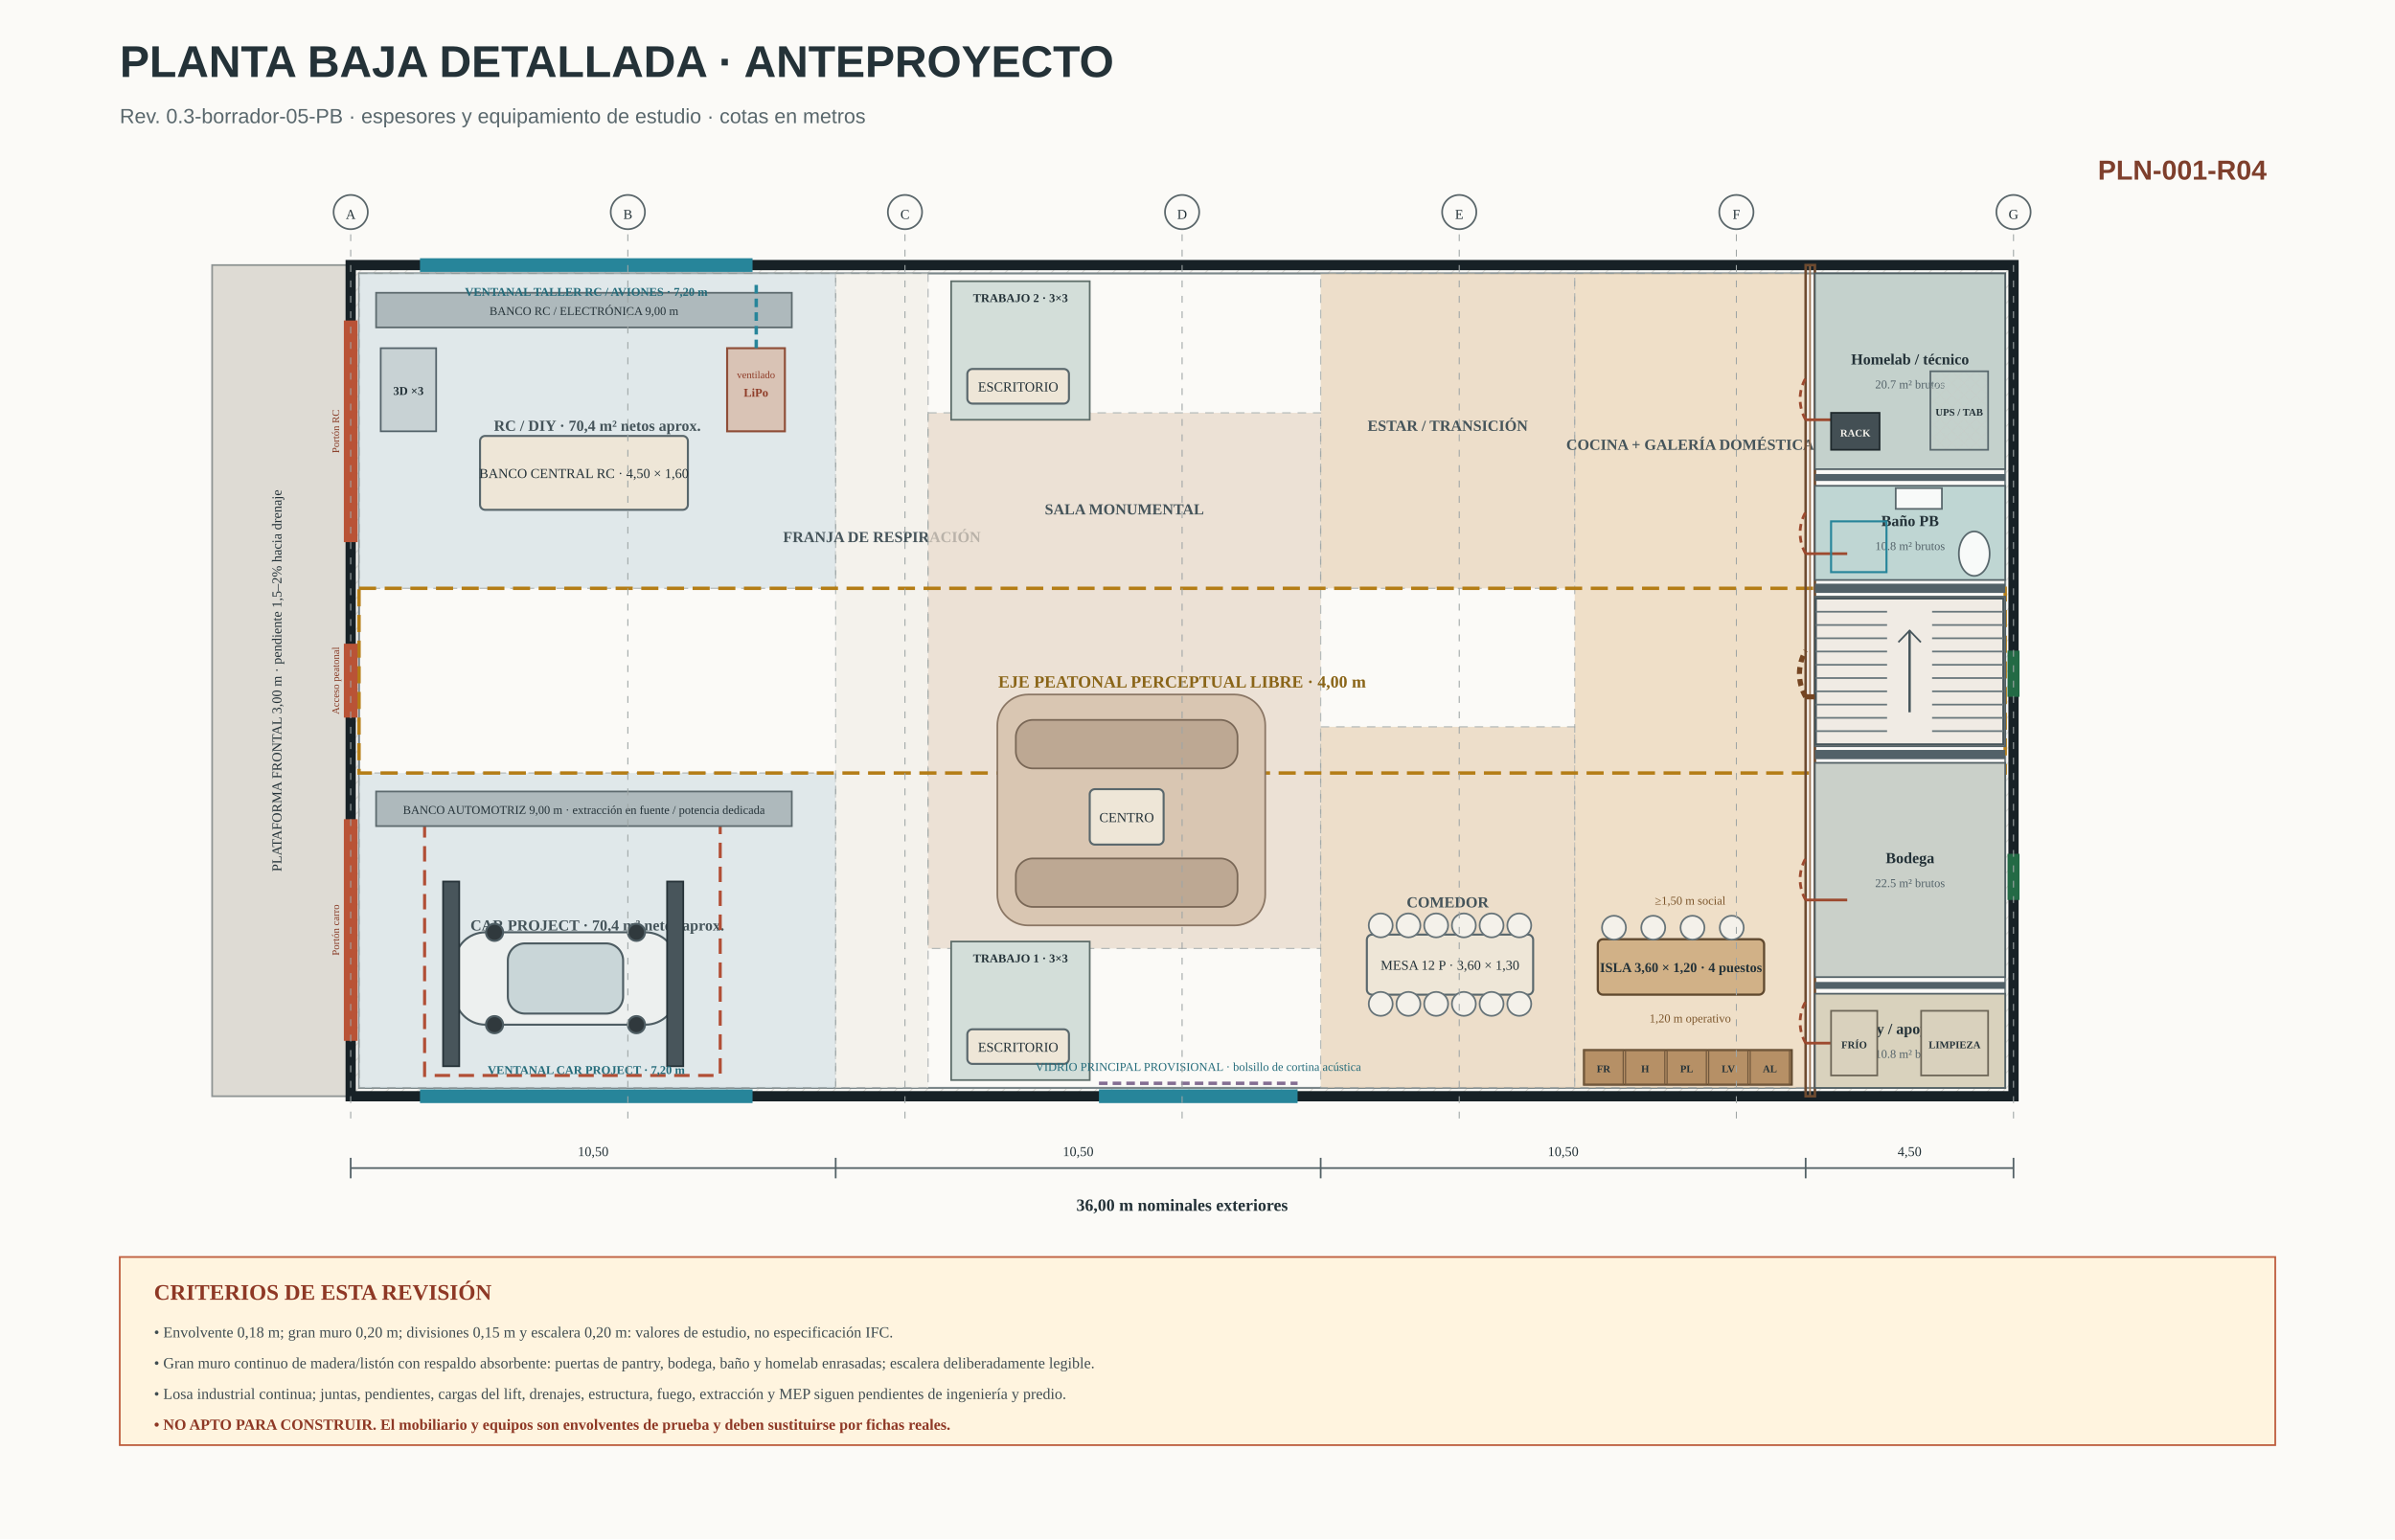
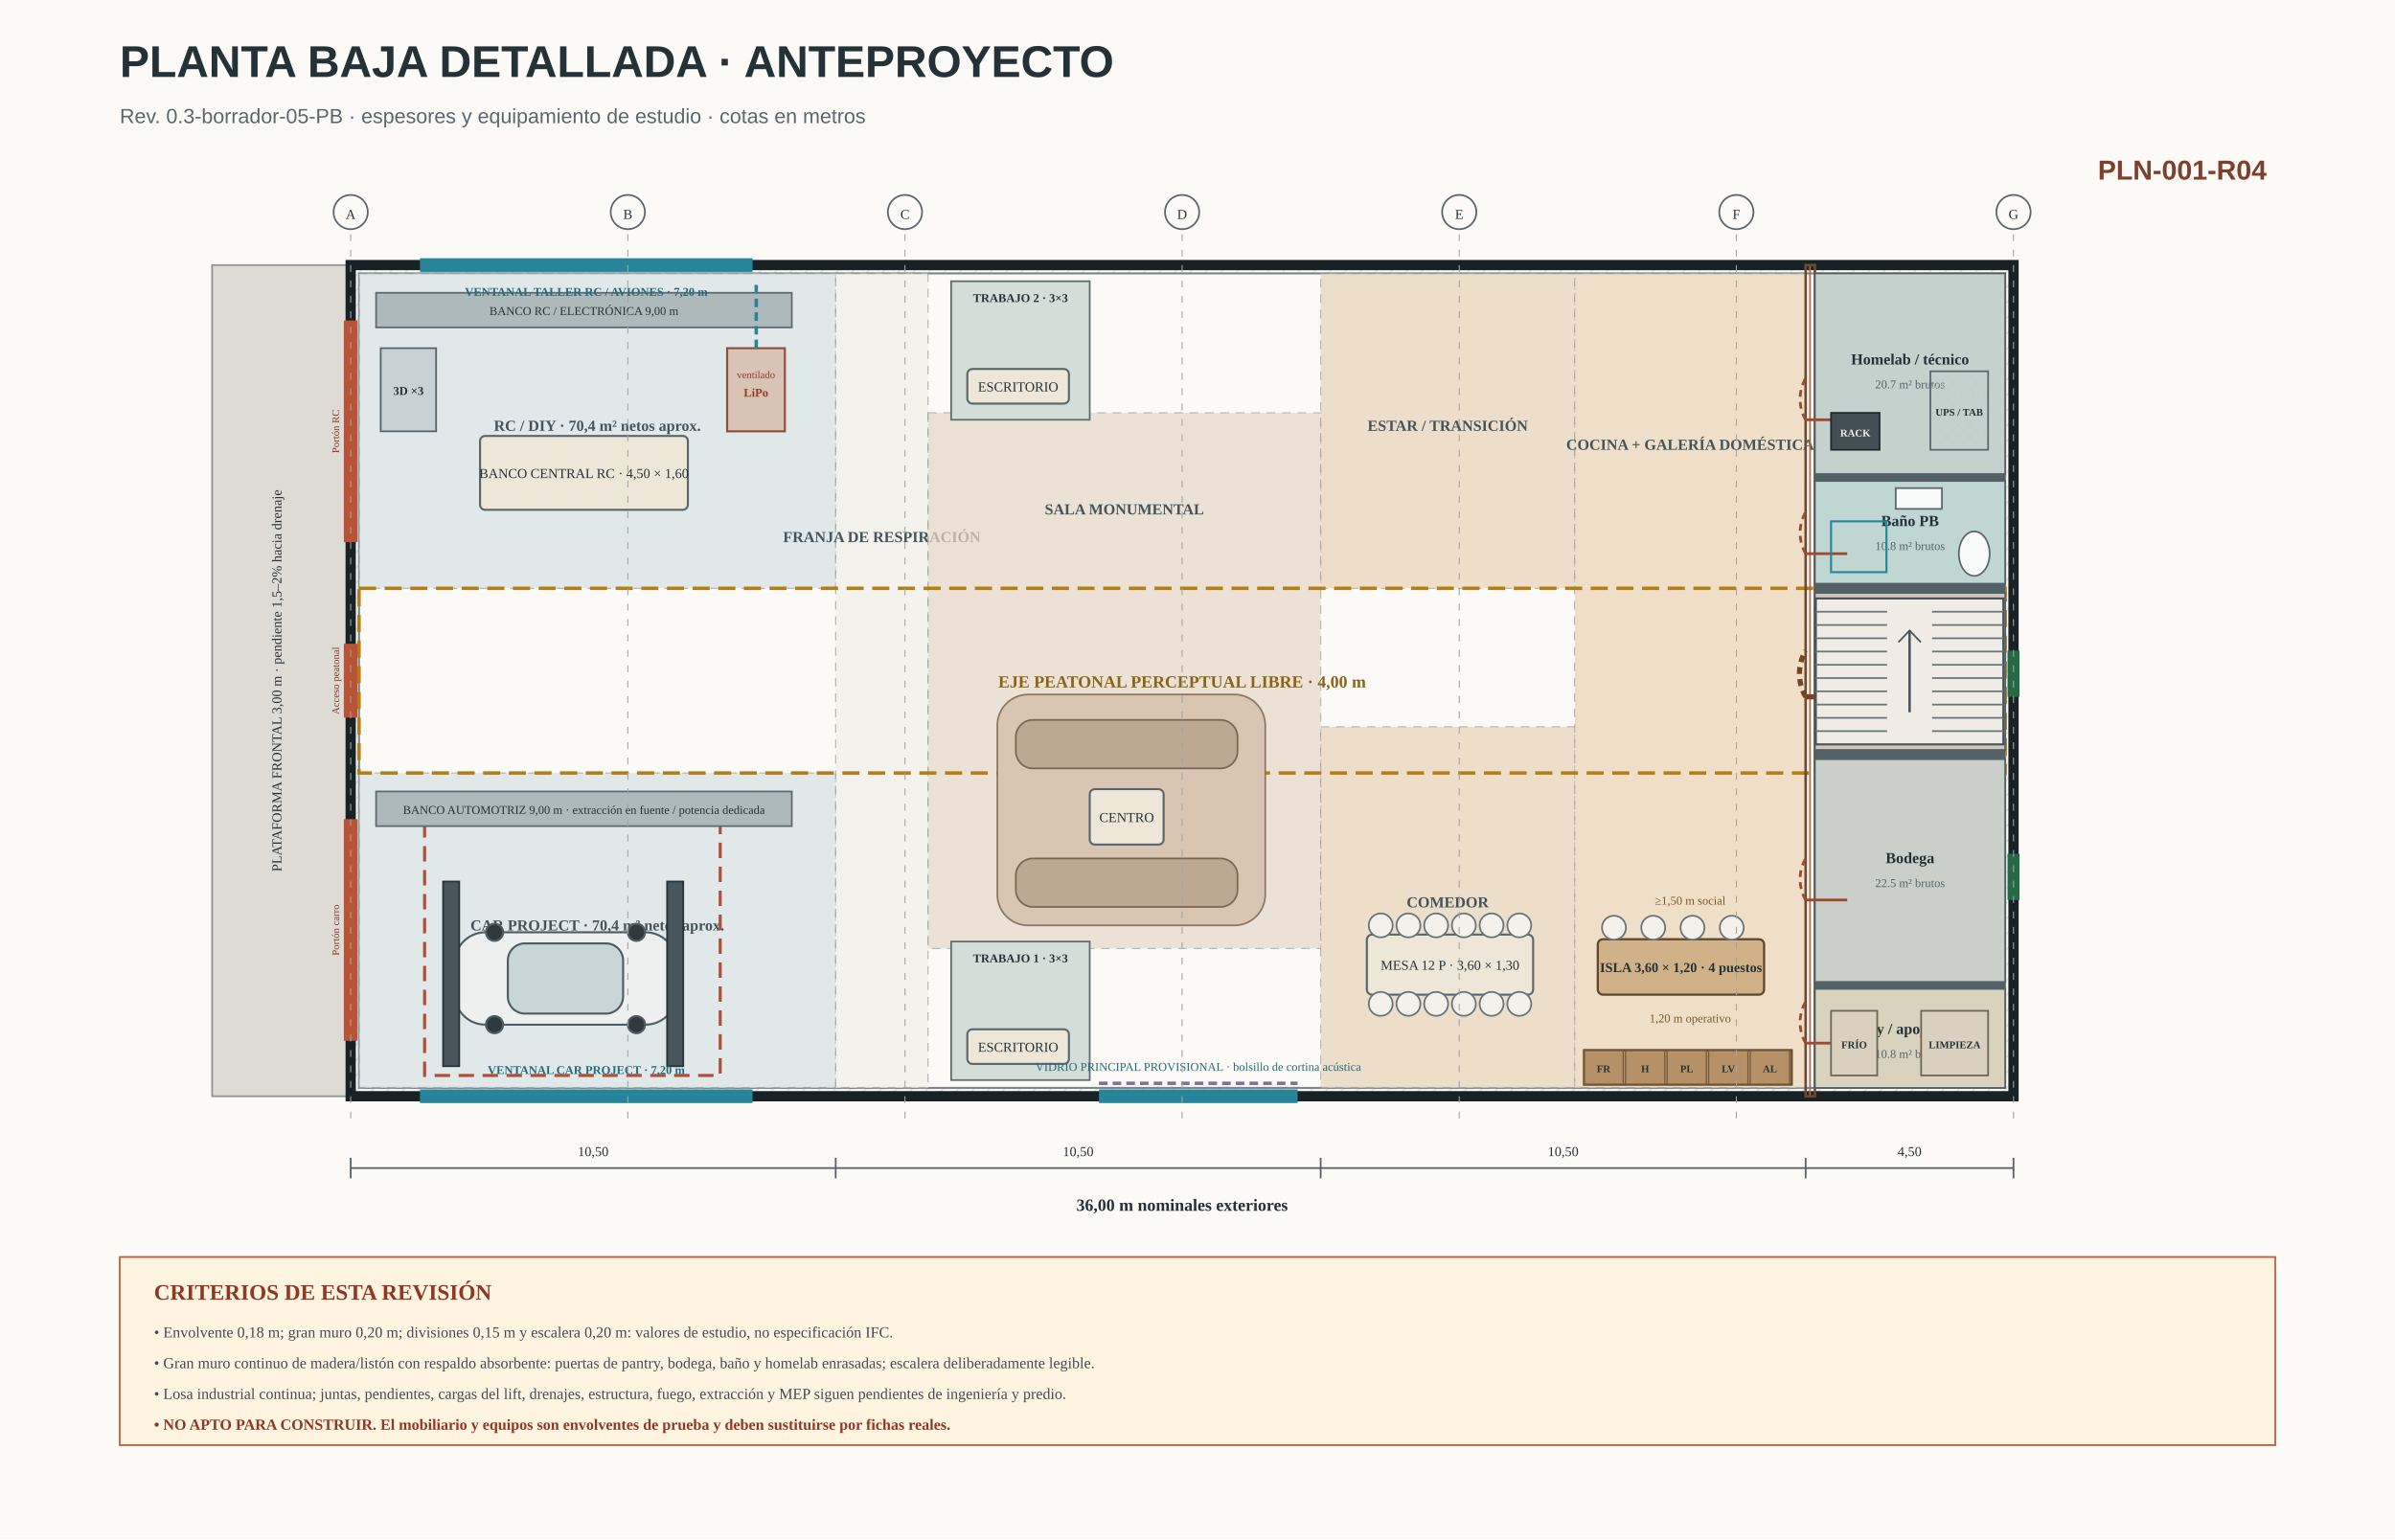
<svg xmlns="http://www.w3.org/2000/svg" width="1400" height="900" viewBox="0 0 1400 900">
  <rect width="1400" height="900" fill="#fbfaf7" />
  <g font-family="Arial">
    <text x="70" y="45" font-size="26" text-anchor="start" font-weight="700" fill="#243238">PLANTA BAJA DETALLADA · ANTEPROYECTO</text>
    <text x="70" y="72" font-size="12" text-anchor="start" font-weight="400" fill="#59676c">Rev. 0.3-borrador-05-PB · espesores y equipamiento de estudio · cotas en metros</text>
    <text x="1325" y="105" font-size="16" text-anchor="end" font-weight="700" fill="#7e3f2c">PLN-001-R04</text>
  </g>
  <defs>
    <pattern id="concrete" width="9" height="9" patternUnits="userSpaceOnUse">
      <path d="M0 9L9 0" stroke="#d9d7d1" stroke-width=".5" />
    </pattern>
    <pattern id="wood" width="8" height="8" patternUnits="userSpaceOnUse">
      <line x1="2" y1="0" x2="2" y2="8" stroke="#9a704d" stroke-width="1" />
    </pattern>
    <pattern id="service" width="7" height="7" patternUnits="userSpaceOnUse">
      <path d="M0 0L7 7M7 0L0 7" stroke="#c5ceca" stroke-width=".45" />
    </pattern>
  </defs>
  <rect x="124.0" y="155.0" width="81.0" height="486.0" fill="#dedbd4" stroke="#8e9493" stroke-width="1" />
  <text x="164.5" y="398.0" font-size="8" text-anchor="middle" font-weight="400" fill="#243238" transform="rotate(-90 164.5 398.0)">PLATAFORMA FRONTAL 3,00 m · pendiente 1,5–2% hacia drenaje</text>
  <rect x="205.0" y="155.0" width="972.0" height="486.0" fill="url(#concrete)" stroke="#172126" stroke-width="6" />
  <rect x="209.86" y="159.86" width="962.28" height="476.28" fill="#fbfaf7" stroke="#7b878a" stroke-width="1.2" />
  <rect x="209.86" y="452.0" width="278.64" height="184.14" fill="#d6e0e4" stroke="#9aa2a2" stroke-width=".7" stroke-dasharray="5 4" opacity=".72" />
  <text x="349.18" y="544.07" font-size="9" text-anchor="middle" font-weight="700" fill="#45545a">CAR PROJECT · 70,4 m² netos aprox.</text>
  <rect x="209.86" y="159.86" width="278.64" height="184.14" fill="#d6e0e4" stroke="#9aa2a2" stroke-width=".7" stroke-dasharray="5 4" opacity=".72" />
  <text x="349.18" y="251.93" font-size="9" text-anchor="middle" font-weight="700" fill="#45545a">RC / DIY · 70,4 m² netos aprox.</text>
  <rect x="488.5" y="159.86" width="54.0" height="476.28" fill="#f1eee7" stroke="#9aa2a2" stroke-width=".7" stroke-dasharray="5 4" opacity=".72" />
  <text x="515.5" y="317.0" font-size="9" text-anchor="middle" font-weight="700" fill="#45545a">FRANJA DE RESPIRACIÓN</text>
  <rect x="542.5" y="241.4" width="229.5" height="313.2" fill="#e6d7c7" stroke="#9aa2a2" stroke-width=".7" stroke-dasharray="5 4" opacity=".72" />
  <text x="657.25" y="300.8" font-size="9" text-anchor="middle" font-weight="700" fill="#45545a">SALA MONUMENTAL</text>
  <rect x="772.0" y="425.0" width="148.5" height="211.14" fill="#e7d3b9" stroke="#9aa2a2" stroke-width=".7" stroke-dasharray="5 4" opacity=".72" />
  <text x="846.25" y="530.57" font-size="9" text-anchor="middle" font-weight="700" fill="#45545a">COMEDOR</text>
  <rect x="772.0" y="159.86" width="148.5" height="184.14" fill="#e7d3b9" stroke="#9aa2a2" stroke-width=".7" stroke-dasharray="5 4" opacity=".72" />
  <text x="846.25" y="251.93" font-size="9" text-anchor="middle" font-weight="700" fill="#45545a">ESTAR / TRANSICIÓN</text>
  <rect x="920.5" y="159.86" width="135.0" height="476.28" fill="#ead4b6" stroke="#9aa2a2" stroke-width=".7" stroke-dasharray="5 4" opacity=".72" />
  <text x="988.0" y="263.0" font-size="9" text-anchor="middle" font-weight="700" fill="#45545a">COCINA + GALERÍA DOMÉSTICA</text>
  <rect x="209.86" y="344.0" width="962.28" height="108.0" fill="none" stroke="#b47d16" stroke-width="2" stroke-dasharray="10 5" />
  <text x="691.0" y="402.0" font-size="10" text-anchor="middle" font-weight="700" fill="#8a6518">EJE PEATONAL PERCEPTUAL LIBRE · 4,00 m</text>
  <rect x="1055.5" y="155.0" width="5.4" height="486.0" fill="url(#wood)" stroke="#6e4b30" stroke-width="1.5" />
-   <rect x="1060.9" y="581.06" width="111.24" height="55.08" fill="#d9d2bd" stroke="#536166" stroke-width="1" />
+   <rect x="1060.9" y="578.225" width="111.24" height="57.915" fill="#d9d2bd" stroke="#536166" stroke-width="1" />
  <text x="1116.52" y="604.6" font-size="9" text-anchor="middle" font-weight="700" fill="#243238">Pantry / apoyo limpio</text>
  <text x="1116.52" y="618.6" font-size="7" text-anchor="middle" font-weight="400" fill="#526168">10.8 m² brutos</text>
  <g stroke="#9d4a2f" fill="none" stroke-width="1.6">
    <line x1="1055.5" y1="609.95" x2="1079.8" y2="609.95" />
    <path d="M 1055.5 609.95 A 24.3 24.3 0 0 1 1055.5 585.65" stroke-dasharray="4 3" />
  </g>
-   <rect x="1060.9" y="446.06" width="111.24" height="125.28" fill="#cad0c9" stroke="#536166" stroke-width="1" />
+   <rect x="1060.9" y="443.9" width="111.24" height="130.275" fill="#cad0c9" stroke="#536166" stroke-width="1" />
  <text x="1116.52" y="504.7" font-size="9" text-anchor="middle" font-weight="700" fill="#243238">Bodega</text>
  <text x="1116.52" y="518.7" font-size="7" text-anchor="middle" font-weight="400" fill="#526168">22.5 m² brutos</text>
  <g stroke="#9d4a2f" fill="none" stroke-width="1.6">
    <line x1="1055.5" y1="526.25" x2="1079.8" y2="526.25" />
    <path d="M 1055.5 526.25 A 24.3 24.3 0 0 1 1055.5 501.95" stroke-dasharray="4 3" />
  </g>
-   <rect x="1060.9" y="348.86" width="111.24" height="87.48" fill="#d2c5b9" stroke="#536166" stroke-width="1" />
+   <rect x="1060.9" y="346.7" width="111.24" height="91.8" fill="#d2c5b9" stroke="#536166" stroke-width="1" />
  <text x="1116.52" y="388.6" font-size="9" text-anchor="middle" font-weight="700" fill="#243238">Escalera protegida</text>
  <text x="1116.52" y="402.6" font-size="7" text-anchor="middle" font-weight="400" fill="#526168">16.2 m² brutos</text>
  <g stroke="#754522" fill="none" stroke-width="3.0">
    <line x1="1055.5" y1="407.45" x2="1082.5" y2="407.45" />
    <path d="M 1055.5 407.45 A 27.0 27.0 0 0 1 1055.5 380.45" stroke-dasharray="4 3" />
  </g>
-   <rect x="1060.9" y="284.06" width="111.24" height="55.08" fill="#bfd6d3" stroke="#536166" stroke-width="1" />
+   <rect x="1060.9" y="281.225" width="111.24" height="60.075" fill="#bfd6d3" stroke="#536166" stroke-width="1" />
  <text x="1116.52" y="307.6" font-size="9" text-anchor="middle" font-weight="700" fill="#243238">Baño PB</text>
  <text x="1116.52" y="321.6" font-size="7" text-anchor="middle" font-weight="400" fill="#526168">10.8 m² brutos</text>
  <g stroke="#9d4a2f" fill="none" stroke-width="1.6">
    <line x1="1055.5" y1="323.75" x2="1079.8" y2="323.75" />
    <path d="M 1055.5 323.75 A 24.3 24.3 0 0 1 1055.5 299.45" stroke-dasharray="4 3" />
  </g>
-   <rect x="1060.9" y="159.86" width="111.24" height="114.48" fill="#c4d1cc" stroke="#536166" stroke-width="1" />
+   <rect x="1060.9" y="159.86" width="111.24" height="117.315" fill="#c4d1cc" stroke="#536166" stroke-width="1" />
  <text x="1116.52" y="213.1" font-size="9" text-anchor="middle" font-weight="700" fill="#243238">Homelab / técnico</text>
  <text x="1116.52" y="227.1" font-size="7" text-anchor="middle" font-weight="400" fill="#526168">20.7 m² brutos</text>
  <g stroke="#9d4a2f" fill="none" stroke-width="1.6">
    <line x1="1055.5" y1="245.45" x2="1079.8" y2="245.45" />
    <path d="M 1055.5 245.45 A 24.3 24.3 0 0 1 1055.5 221.15" stroke-dasharray="4 3" />
  </g>
  <rect x="1060.9" y="574.175" width="111.24" height="4.05" fill="#526168" stroke="none" />
  <rect x="1060.9" y="438.5" width="111.24" height="5.4" fill="#526168" stroke="none" />
  <rect x="1060.9" y="341.3" width="111.24" height="5.4" fill="#526168" stroke="none" />
  <rect x="1060.9" y="277.175" width="111.24" height="4.05" fill="#526168" stroke="none" />
  <line x1="1177.0" y1="499.25" x2="1177.0" y2="526.25" stroke="#236a45" stroke-width="7" />
  <line x1="1177.0" y1="380.45" x2="1177.0" y2="407.45" stroke="#236a45" stroke-width="7" />
  <rect x="925.9" y="614.0" width="121.5" height="20.25" fill="#b69066" stroke="#60492f" stroke-width="1.2" />
  <rect x="925.9" y="614.0" width="22.95" height="20.25" fill="none" stroke="#72583c" stroke-width=".7" />
  <text x="937.375" y="626.99" font-size="6" text-anchor="middle" font-weight="700" fill="#243238">FR</text>
  <rect x="950.2" y="614.0" width="22.95" height="20.25" fill="none" stroke="#72583c" stroke-width=".7" />
  <text x="961.675" y="626.99" font-size="6" text-anchor="middle" font-weight="700" fill="#243238">H</text>
  <rect x="974.5" y="614.0" width="22.95" height="20.25" fill="none" stroke="#72583c" stroke-width=".7" />
  <text x="985.975" y="626.99" font-size="6" text-anchor="middle" font-weight="700" fill="#243238">PL</text>
  <rect x="998.8" y="614.0" width="22.95" height="20.25" fill="none" stroke="#72583c" stroke-width=".7" />
  <text x="1010.275" y="626.99" font-size="6" text-anchor="middle" font-weight="700" fill="#243238">LV</text>
  <rect x="1023.1" y="614.0" width="22.95" height="20.25" fill="none" stroke="#72583c" stroke-width=".7" />
  <text x="1034.575" y="626.99" font-size="6" text-anchor="middle" font-weight="700" fill="#243238">AL</text>
  <rect x="934.0" y="549.2" width="97.2" height="32.4" fill="#d1b187" stroke="#60492f" stroke-width="1.3" rx="3" />
  <text x="982.6" y="568.4" font-size="8" text-anchor="middle" font-weight="700" fill="#243238">ISLA 3,60 × 1,20 · 4 puestos</text>
  <circle cx="943.45" cy="542.45" r="7" fill="#f4f1ea" stroke="#667378" />
  <circle cx="966.4" cy="542.45" r="7" fill="#f4f1ea" stroke="#667378" />
  <circle cx="989.35" cy="542.45" r="7" fill="#f4f1ea" stroke="#667378" />
  <circle cx="1012.3" cy="542.45" r="7" fill="#f4f1ea" stroke="#667378" />
  <text x="988.0" y="597.8" font-size="7" text-anchor="middle" font-weight="400" fill="#7b552b">1,20 m operativo</text>
  <text x="988.0" y="528.95" font-size="7" text-anchor="middle" font-weight="400" fill="#7b552b">≥1,50 m social</text>
  <rect x="799.0" y="546.5" width="97.2" height="35.1" fill="#eee6d7" stroke="#59676c" stroke-width="1.2" rx="3" />
  <text x="847.6" y="567.05" font-size="8" text-anchor="middle" font-weight="400" fill="#243238">MESA 12 P · 3,60 × 1,30</text>
  <circle cx="807.1" cy="587.0" r="7" fill="#f4f1ea" stroke="#667378" />
  <circle cx="807.1" cy="541.1" r="7" fill="#f4f1ea" stroke="#667378" />
  <circle cx="823.3" cy="587.0" r="7" fill="#f4f1ea" stroke="#667378" />
  <circle cx="823.3" cy="541.1" r="7" fill="#f4f1ea" stroke="#667378" />
  <circle cx="839.5" cy="587.0" r="7" fill="#f4f1ea" stroke="#667378" />
  <circle cx="839.5" cy="541.1" r="7" fill="#f4f1ea" stroke="#667378" />
  <circle cx="855.7" cy="587.0" r="7" fill="#f4f1ea" stroke="#667378" />
  <circle cx="855.7" cy="541.1" r="7" fill="#f4f1ea" stroke="#667378" />
  <circle cx="871.9" cy="587.0" r="7" fill="#f4f1ea" stroke="#667378" />
  <circle cx="871.9" cy="541.1" r="7" fill="#f4f1ea" stroke="#667378" />
  <circle cx="888.1" cy="587.0" r="7" fill="#f4f1ea" stroke="#667378" />
  <circle cx="888.1" cy="541.1" r="7" fill="#f4f1ea" stroke="#667378" />
  <rect x="583.0" y="406.1" width="156.6" height="135.0" fill="#d9c6b2" stroke="#8b7765" stroke-width="1" rx="18" />
  <rect x="593.8" y="501.95" width="129.6" height="28.35" fill="#bda893" stroke="#796756" stroke-width="1" rx="10" />
  <rect x="593.8" y="420.95" width="129.6" height="28.35" fill="#bda893" stroke="#796756" stroke-width="1" rx="10" />
  <rect x="637.0" y="461.45" width="43.2" height="32.4" fill="#eee6d7" stroke="#59676c" stroke-width="1.2" rx="3" />
  <text x="658.6" y="480.65" font-size="8" text-anchor="middle" font-weight="400" fill="#243238">CENTRO</text>
  <rect x="556.0" y="550.55" width="81.0" height="81.0" fill="#d3ded9" stroke="#5d6d69" stroke-width="1" />
  <rect x="565.45" y="601.85" width="59.4" height="20.25" fill="#eee6d7" stroke="#59676c" stroke-width="1.2" rx="3" />
  <text x="595.15" y="614.975" font-size="8" text-anchor="middle" font-weight="400" fill="#243238">ESCRITORIO</text>
  <text x="596.5" y="562.7" font-size="7" text-anchor="middle" font-weight="700" fill="#243238">TRABAJO 1 · 3×3</text>
  <rect x="556.0" y="164.45" width="81.0" height="81.0" fill="#d3ded9" stroke="#5d6d69" stroke-width="1" />
  <rect x="565.45" y="215.75" width="59.4" height="20.25" fill="#eee6d7" stroke="#59676c" stroke-width="1.2" rx="3" />
  <text x="595.15" y="228.875" font-size="8" text-anchor="middle" font-weight="400" fill="#243238">ESCRITORIO</text>
  <text x="596.5" y="176.6" font-size="7" text-anchor="middle" font-weight="700" fill="#243238">TRABAJO 2 · 3×3</text>
  <line x1="642.4" y1="641.0" x2="758.5" y2="641.0" stroke="#27859a" stroke-width="8" />
  <line x1="642.4" y1="633.44" x2="758.5" y2="633.44" stroke="#846e93" stroke-width="2" stroke-dasharray="5 3" />
  <text x="700.45" y="626.15" font-size="7" text-anchor="middle" font-weight="400" fill="#246b7a">VIDRIO PRINCIPAL PROVISIONAL · bolsillo de cortina acústica</text>
  <rect x="248.2" y="469.55" width="172.8" height="159.3" fill="none" stroke="#b14e35" stroke-width="1.8" stroke-dasharray="9 5" />
  <text x="334.6" y="474.95" font-size="7" text-anchor="middle" font-weight="700" fill="#9a3d2a">PRISMA DE EXCLUSIÓN LIFT / VEHÍCULO</text>
  <g stroke="#4e5d63" fill="#edf0ef" stroke-width="1.2">
    <rect x="265.75" y="545.15" width="129.6" height="54.0" rx="18" />
    <rect x="296.854" y="551.63" width="67.392" height="41.04" rx="10" fill="#c9d6d8" />
    <circle cx="289.078" cy="545.15" r="5" fill="#30393d" />
    <circle cx="372.022" cy="545.15" r="5" fill="#30393d" />
    <circle cx="289.078" cy="599.15" r="5" fill="#30393d" />
    <circle cx="372.022" cy="599.15" r="5" fill="#30393d" />
  </g>
  <rect x="259.0" y="515.45" width="9.45" height="108.0" fill="#48555b" stroke="#263238" stroke-width="1" />
  <rect x="389.95" y="515.45" width="9.45" height="108.0" fill="#48555b" stroke="#263238" stroke-width="1" />
  <rect x="219.85" y="462.8" width="243.0" height="20.25" fill="#aeb9bc" stroke="#5d6a6e" stroke-width="1" />
  <text x="341.35" y="475.925" font-size="7" text-anchor="middle" font-weight="400" fill="#243238">BANCO AUTOMOTRIZ 9,00 m · extracción en fuente / potencia dedicada</text>
  <rect x="219.85" y="171.2" width="243.0" height="20.25" fill="#aeb9bc" stroke="#5d6a6e" stroke-width="1" />
  <text x="341.35" y="184.19" font-size="7" text-anchor="middle" font-weight="400" fill="#243238">BANCO RC / ELECTRÓNICA 9,00 m</text>
  <rect x="280.6" y="254.9" width="121.5" height="43.2" fill="#eee6d7" stroke="#59676c" stroke-width="1.2" rx="3" />
  <text x="341.35" y="279.5" font-size="8" text-anchor="middle" font-weight="400" fill="#243238">BANCO CENTRAL RC · 4,50 × 1,60</text>
  <rect x="222.55" y="203.6" width="32.4" height="48.6" fill="#c8d2d4" stroke="#54636a" stroke-width="1" />
  <text x="238.75" y="230.9" font-size="7" text-anchor="middle" font-weight="700" fill="#243238">3D ×3</text>
  <rect x="425.05" y="203.6" width="33.75" height="48.6" fill="#d9c3b5" stroke="#8f4e38" stroke-width="1.2" />
  <text x="441.925" y="231.95" font-size="7" text-anchor="middle" font-weight="700" fill="#8f3c28">LiPo</text>
  <text x="441.925" y="221.15" font-size="6" text-anchor="middle" font-weight="400" fill="#8f3c28">ventilado</text>
  <path d="M 442.06 203.6 L 442.06 164.45" stroke="#27859a" stroke-width="2" stroke-dasharray="5 3" />
  <rect x="1070.35" y="304.85" width="32.4" height="29.7" fill="none" stroke="#27859a" stroke-width="1.2" />
  <ellipse cx="1154.05" cy="323.75" rx="9" ry="13" fill="#f8faf9" stroke="#59686d" />
  <rect x="1108.15" y="285.41" width="27.0" height="12.15" fill="#f8faf9" stroke="#59686d" stroke-width="1" />
  <rect x="1070.35" y="241.4" width="28.35" height="21.6" fill="#434f54" stroke="#1f292d" stroke-width="1" />
  <text x="1084.525" y="255.2" font-size="6" text-anchor="middle" font-weight="700" fill="#f6f4ed">RACK</text>
  <rect x="1128.4" y="217.1" width="33.75" height="45.9" fill="url(#service)" stroke="#59686d" stroke-width="1" />
  <text x="1145.275" y="243.05" font-size="6" text-anchor="middle" font-weight="700" fill="#243238">UPS / TAB</text>
  <rect x="1070.35" y="591.05" width="27.0" height="37.8" fill="#d9d1bd" stroke="#6d6657" stroke-width="1" />
  <text x="1083.85" y="612.95" font-size="6" text-anchor="middle" font-weight="700" fill="#243238">FRÍO</text>
  <rect x="1123.0" y="591.05" width="39.15" height="37.8" fill="#d9d1bd" stroke="#6d6657" stroke-width="1" />
  <text x="1142.575" y="612.95" font-size="6" text-anchor="middle" font-weight="700" fill="#243238">LIMPIEZA</text>
  <rect x="1061.44" y="349.94" width="109.62" height="85.32" fill="#f0ebe4" stroke="#45545a" stroke-width="1.2" />
  <line x1="1061.44" y1="357.696" x2="1103.096" y2="357.696" stroke="#69777c" />
  <line x1="1129.404" y1="357.696" x2="1171.06" y2="357.696" stroke="#69777c" />
  <line x1="1061.44" y1="365.453" x2="1103.096" y2="365.453" stroke="#69777c" />
  <line x1="1129.404" y1="365.453" x2="1171.06" y2="365.453" stroke="#69777c" />
  <line x1="1061.44" y1="373.209" x2="1103.096" y2="373.209" stroke="#69777c" />
  <line x1="1129.404" y1="373.209" x2="1171.06" y2="373.209" stroke="#69777c" />
  <line x1="1061.44" y1="380.965" x2="1103.096" y2="380.965" stroke="#69777c" />
  <line x1="1129.404" y1="380.965" x2="1171.06" y2="380.965" stroke="#69777c" />
  <line x1="1061.44" y1="388.722" x2="1103.096" y2="388.722" stroke="#69777c" />
  <line x1="1129.404" y1="388.722" x2="1171.06" y2="388.722" stroke="#69777c" />
  <line x1="1061.44" y1="396.478" x2="1103.096" y2="396.478" stroke="#69777c" />
  <line x1="1129.404" y1="396.478" x2="1171.06" y2="396.478" stroke="#69777c" />
  <line x1="1061.44" y1="404.235" x2="1103.096" y2="404.235" stroke="#69777c" />
  <line x1="1129.404" y1="404.235" x2="1171.06" y2="404.235" stroke="#69777c" />
  <line x1="1061.44" y1="411.991" x2="1103.096" y2="411.991" stroke="#69777c" />
  <line x1="1129.404" y1="411.991" x2="1171.06" y2="411.991" stroke="#69777c" />
  <line x1="1061.44" y1="419.747" x2="1103.096" y2="419.747" stroke="#69777c" />
  <line x1="1129.404" y1="419.747" x2="1171.06" y2="419.747" stroke="#69777c" />
  <line x1="1061.44" y1="427.504" x2="1103.096" y2="427.504" stroke="#69777c" />
  <line x1="1129.404" y1="427.504" x2="1171.06" y2="427.504" stroke="#69777c" />
  <line x1="1116.25" y1="416.49" x2="1116.25" y2="368.71" stroke="#45545a" stroke-width="1.4" />
  <polyline points="1109.673,375.536 1116.25,368.71 1122.827,375.536" fill="none" stroke="#45545a" />
  <line x1="205.0" y1="479.0" x2="205.0" y2="608.6" stroke="#b95336" stroke-width="8" />
  <text x="198.25" y="543.8" font-size="6" text-anchor="middle" font-weight="400" fill="#873923" transform="rotate(-90 198.25 543.8)">Portón carro</text>
  <line x1="205.0" y1="376.4" x2="205.0" y2="419.6" stroke="#b95336" stroke-width="8" />
  <text x="198.25" y="398.0" font-size="6" text-anchor="middle" font-weight="400" fill="#873923" transform="rotate(-90 198.25 398.0)">Acceso peatonal</text>
  <line x1="205.0" y1="187.4" x2="205.0" y2="317.0" stroke="#b95336" stroke-width="8" />
  <text x="198.25" y="252.2" font-size="6" text-anchor="middle" font-weight="400" fill="#873923" transform="rotate(-90 198.25 252.2)">Portón RC</text>
  <line x1="245.5" y1="641.0" x2="439.9" y2="641.0" stroke="#27859a" stroke-width="8" />
  <text x="342.7" y="628.0" font-size="7" text-anchor="middle" font-weight="700" fill="#246b7a">VENTANAL CAR PROJECT · 7,20 m</text>
  <line x1="245.5" y1="155.0" x2="439.9" y2="155.0" stroke="#27859a" stroke-width="8" />
  <text x="342.7" y="173.0" font-size="7" text-anchor="middle" font-weight="700" fill="#246b7a">VENTANAL TALLER RC / AVIONES · 7,20 m</text>
  <line x1="205.0" y1="137.0" x2="205.0" y2="659.0" stroke="#9ea5a5" stroke-width=".6" stroke-dasharray="4 5" />
  <circle cx="205.0" cy="124.0" r="10" fill="#fbfaf7" stroke="#5a666a" />
  <text x="205.0" y="128.0" font-size="8" text-anchor="middle" font-weight="400" fill="#243238">A</text>
  <line x1="367.0" y1="137.0" x2="367.0" y2="659.0" stroke="#9ea5a5" stroke-width=".6" stroke-dasharray="4 5" />
  <circle cx="367.0" cy="124.0" r="10" fill="#fbfaf7" stroke="#5a666a" />
  <text x="367.0" y="128.0" font-size="8" text-anchor="middle" font-weight="400" fill="#243238">B</text>
  <line x1="529.0" y1="137.0" x2="529.0" y2="659.0" stroke="#9ea5a5" stroke-width=".6" stroke-dasharray="4 5" />
  <circle cx="529.0" cy="124.0" r="10" fill="#fbfaf7" stroke="#5a666a" />
  <text x="529.0" y="128.0" font-size="8" text-anchor="middle" font-weight="400" fill="#243238">C</text>
  <line x1="691.0" y1="137.0" x2="691.0" y2="659.0" stroke="#9ea5a5" stroke-width=".6" stroke-dasharray="4 5" />
  <circle cx="691.0" cy="124.0" r="10" fill="#fbfaf7" stroke="#5a666a" />
  <text x="691.0" y="128.0" font-size="8" text-anchor="middle" font-weight="400" fill="#243238">D</text>
  <line x1="853.0" y1="137.0" x2="853.0" y2="659.0" stroke="#9ea5a5" stroke-width=".6" stroke-dasharray="4 5" />
  <circle cx="853.0" cy="124.0" r="10" fill="#fbfaf7" stroke="#5a666a" />
  <text x="853.0" y="128.0" font-size="8" text-anchor="middle" font-weight="400" fill="#243238">E</text>
  <line x1="1015.0" y1="137.0" x2="1015.0" y2="659.0" stroke="#9ea5a5" stroke-width=".6" stroke-dasharray="4 5" />
  <circle cx="1015.0" cy="124.0" r="10" fill="#fbfaf7" stroke="#5a666a" />
  <text x="1015.0" y="128.0" font-size="8" text-anchor="middle" font-weight="400" fill="#243238">F</text>
  <line x1="1177.0" y1="137.0" x2="1177.0" y2="659.0" stroke="#9ea5a5" stroke-width=".6" stroke-dasharray="4 5" />
  <circle cx="1177.0" cy="124.0" r="10" fill="#fbfaf7" stroke="#5a666a" />
  <text x="1177.0" y="128.0" font-size="8" text-anchor="middle" font-weight="400" fill="#243238">G</text>
  <line x1="205.0" y1="683.0" x2="1177.0" y2="683.0" stroke="#536166" />
  <line x1="205.0" y1="677.0" x2="205.0" y2="689.0" stroke="#536166" />
  <line x1="488.5" y1="677.0" x2="488.5" y2="689.0" stroke="#536166" />
  <line x1="772.0" y1="677.0" x2="772.0" y2="689.0" stroke="#536166" />
  <line x1="1055.5" y1="677.0" x2="1055.5" y2="689.0" stroke="#536166" />
  <line x1="1177.0" y1="677.0" x2="1177.0" y2="689.0" stroke="#536166" />
  <text x="346.75" y="676.0" font-size="8" text-anchor="middle" font-weight="400" fill="#243238">10,50</text>
  <text x="630.25" y="676.0" font-size="8" text-anchor="middle" font-weight="400" fill="#243238">10,50</text>
  <text x="913.75" y="676.0" font-size="8" text-anchor="middle" font-weight="400" fill="#243238">10,50</text>
  <text x="1116.25" y="676.0" font-size="8" text-anchor="middle" font-weight="400" fill="#243238">4,50</text>
  <text x="691.0" y="708.0" font-size="10" text-anchor="middle" font-weight="700" fill="#243238">36,00 m nominales exteriores</text>
  <rect x="70" y="735" width="1260" height="110" fill="#fff4df" stroke="#bd5c3c" stroke-width="1" />
  <text x="90" y="760" font-size="13" text-anchor="start" font-weight="700" fill="#8e3825">CRITERIOS DE ESTA REVISIÓN</text>
  <text x="90" y="782" font-size="9" text-anchor="start" font-weight="400" fill="#3f4c51">• Envolvente 0,18 m; gran muro 0,20 m; divisiones 0,15 m y escalera 0,20 m: valores de estudio, no especificación IFC.</text>
  <text x="90" y="800" font-size="9" text-anchor="start" font-weight="400" fill="#3f4c51">• Gran muro continuo de madera/listón con respaldo absorbente: puertas de pantry, bodega, baño y homelab enrasadas; escalera deliberadamente legible.</text>
  <text x="90" y="818" font-size="9" text-anchor="start" font-weight="400" fill="#3f4c51">• Losa industrial continua; juntas, pendientes, cargas del lift, drenajes, estructura, fuego, extracción y MEP siguen pendientes de ingeniería y predio.</text>
  <text x="90" y="836" font-size="9" text-anchor="start" font-weight="700" fill="#8e3825">• NO APTO PARA CONSTRUIR. El mobiliario y equipos son envolventes de prueba y deben sustituirse por fichas reales.</text>
</svg>
